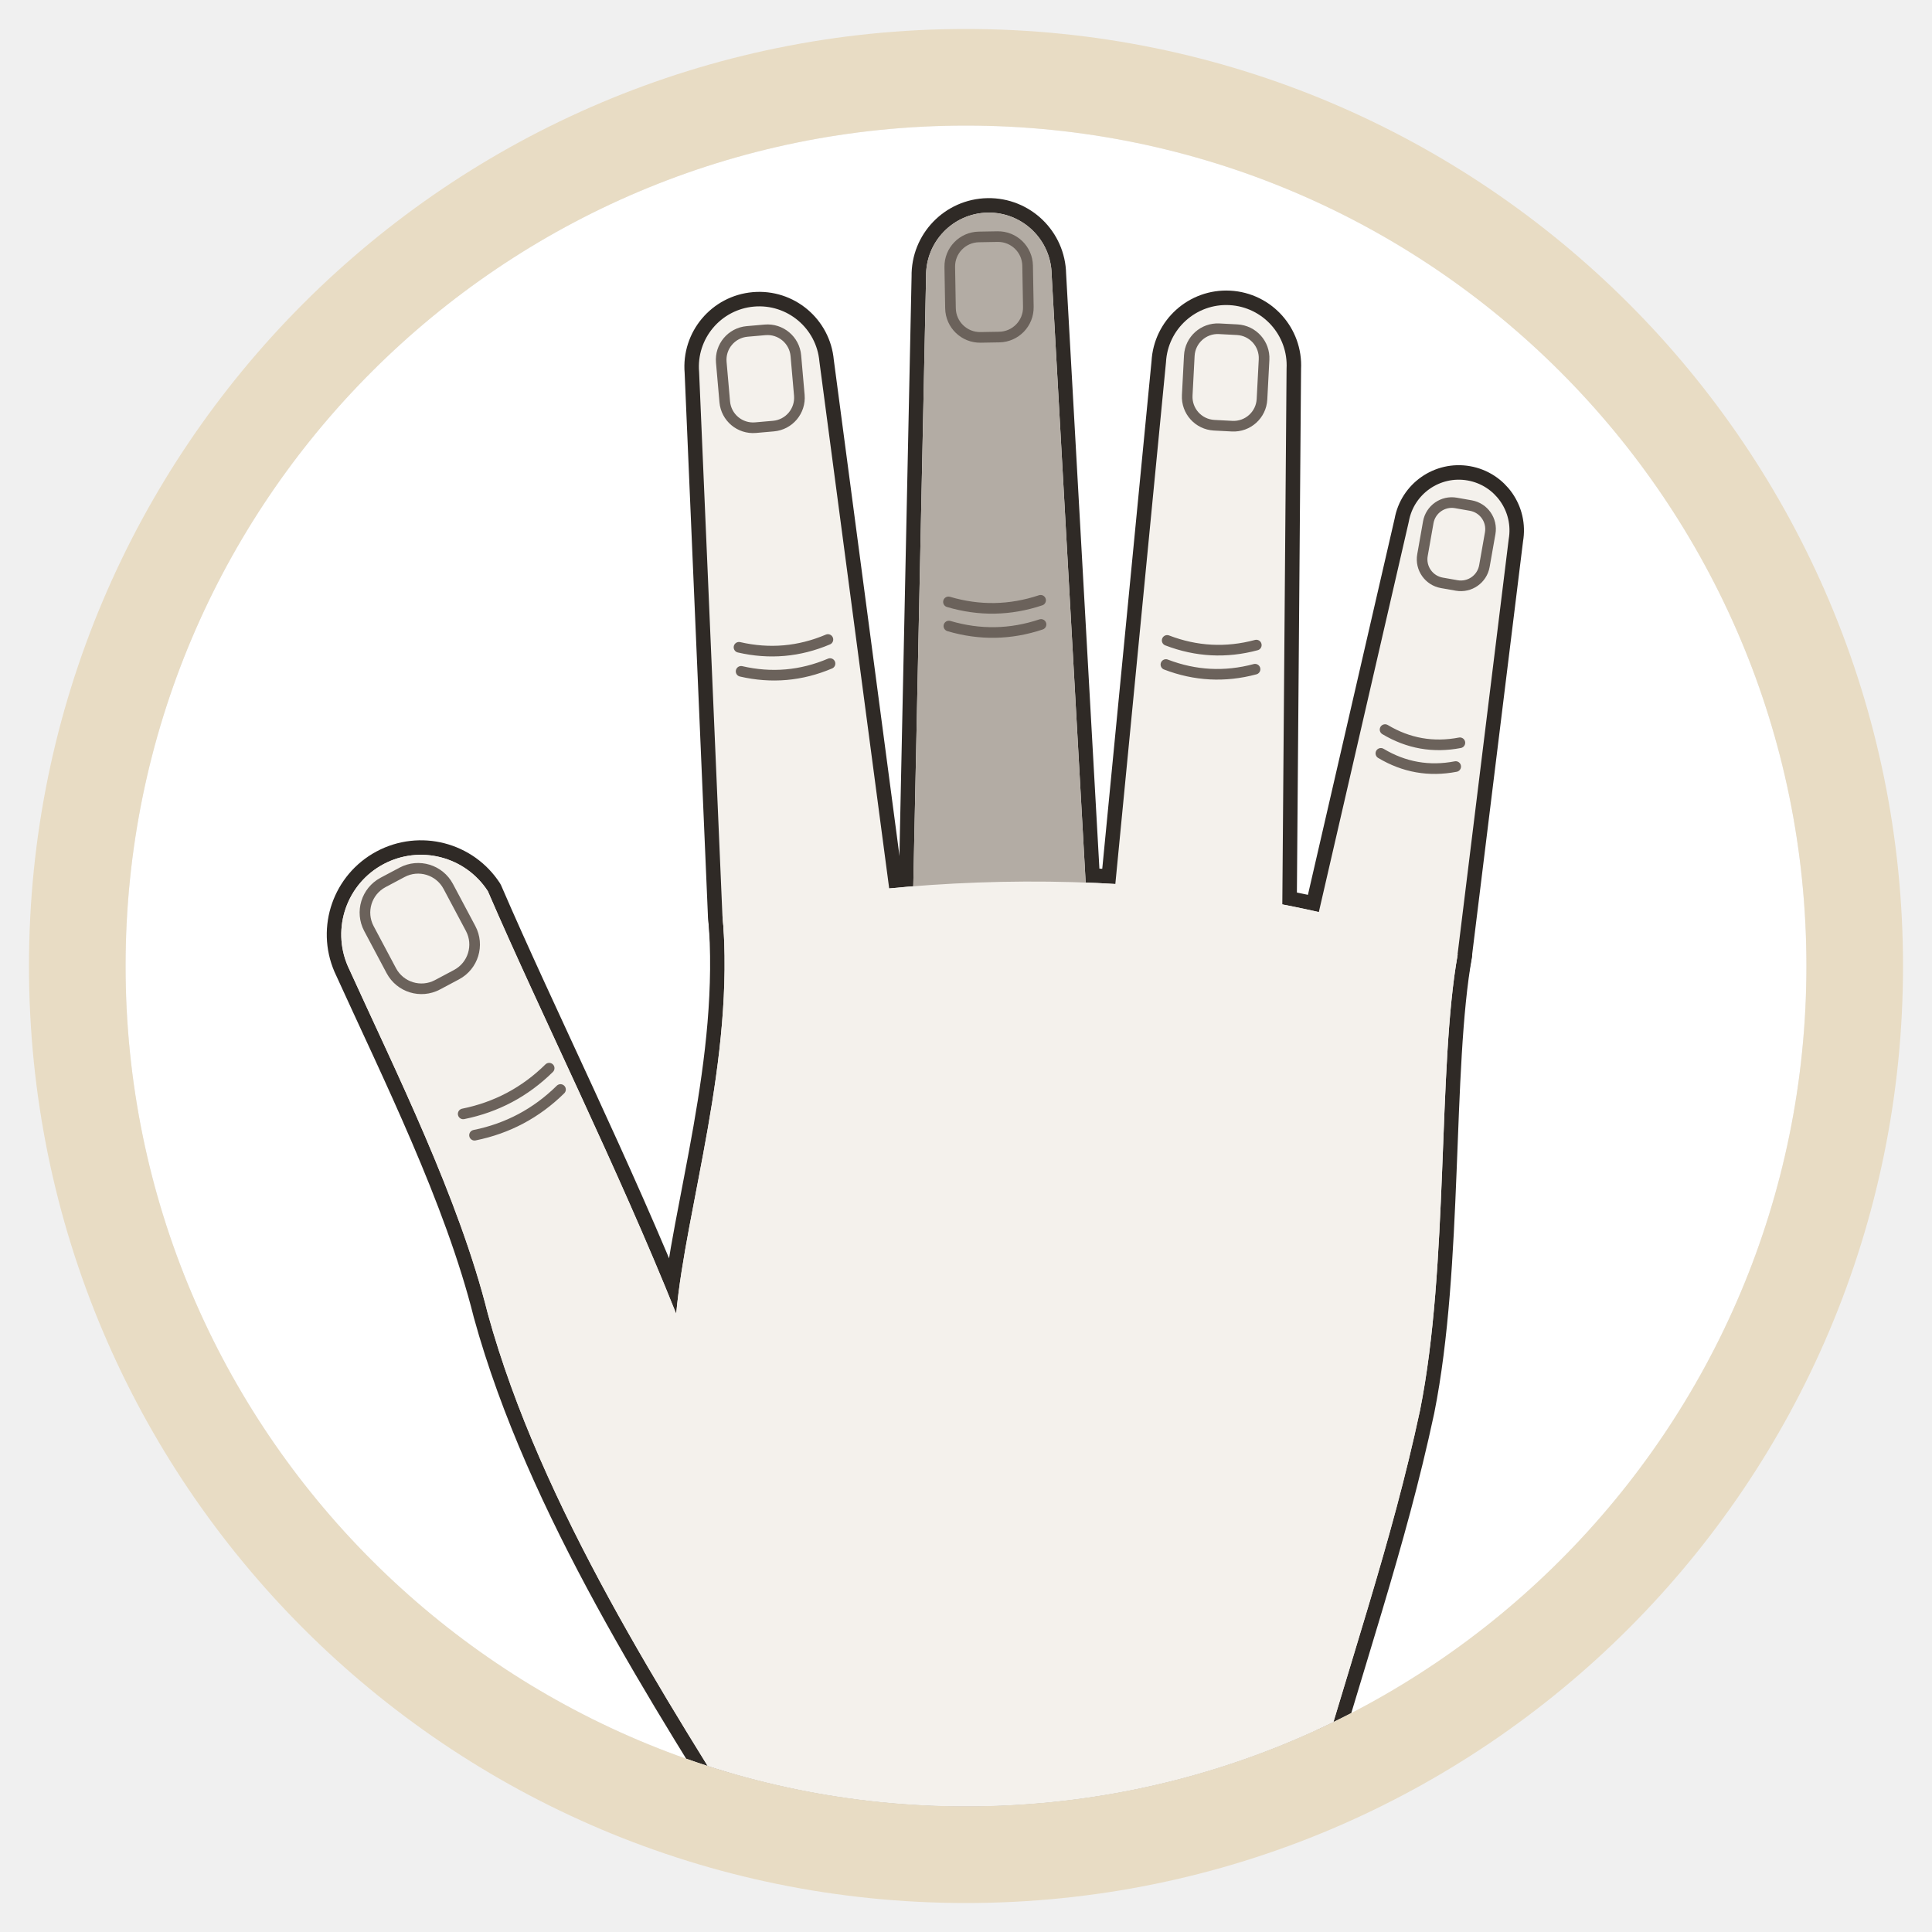
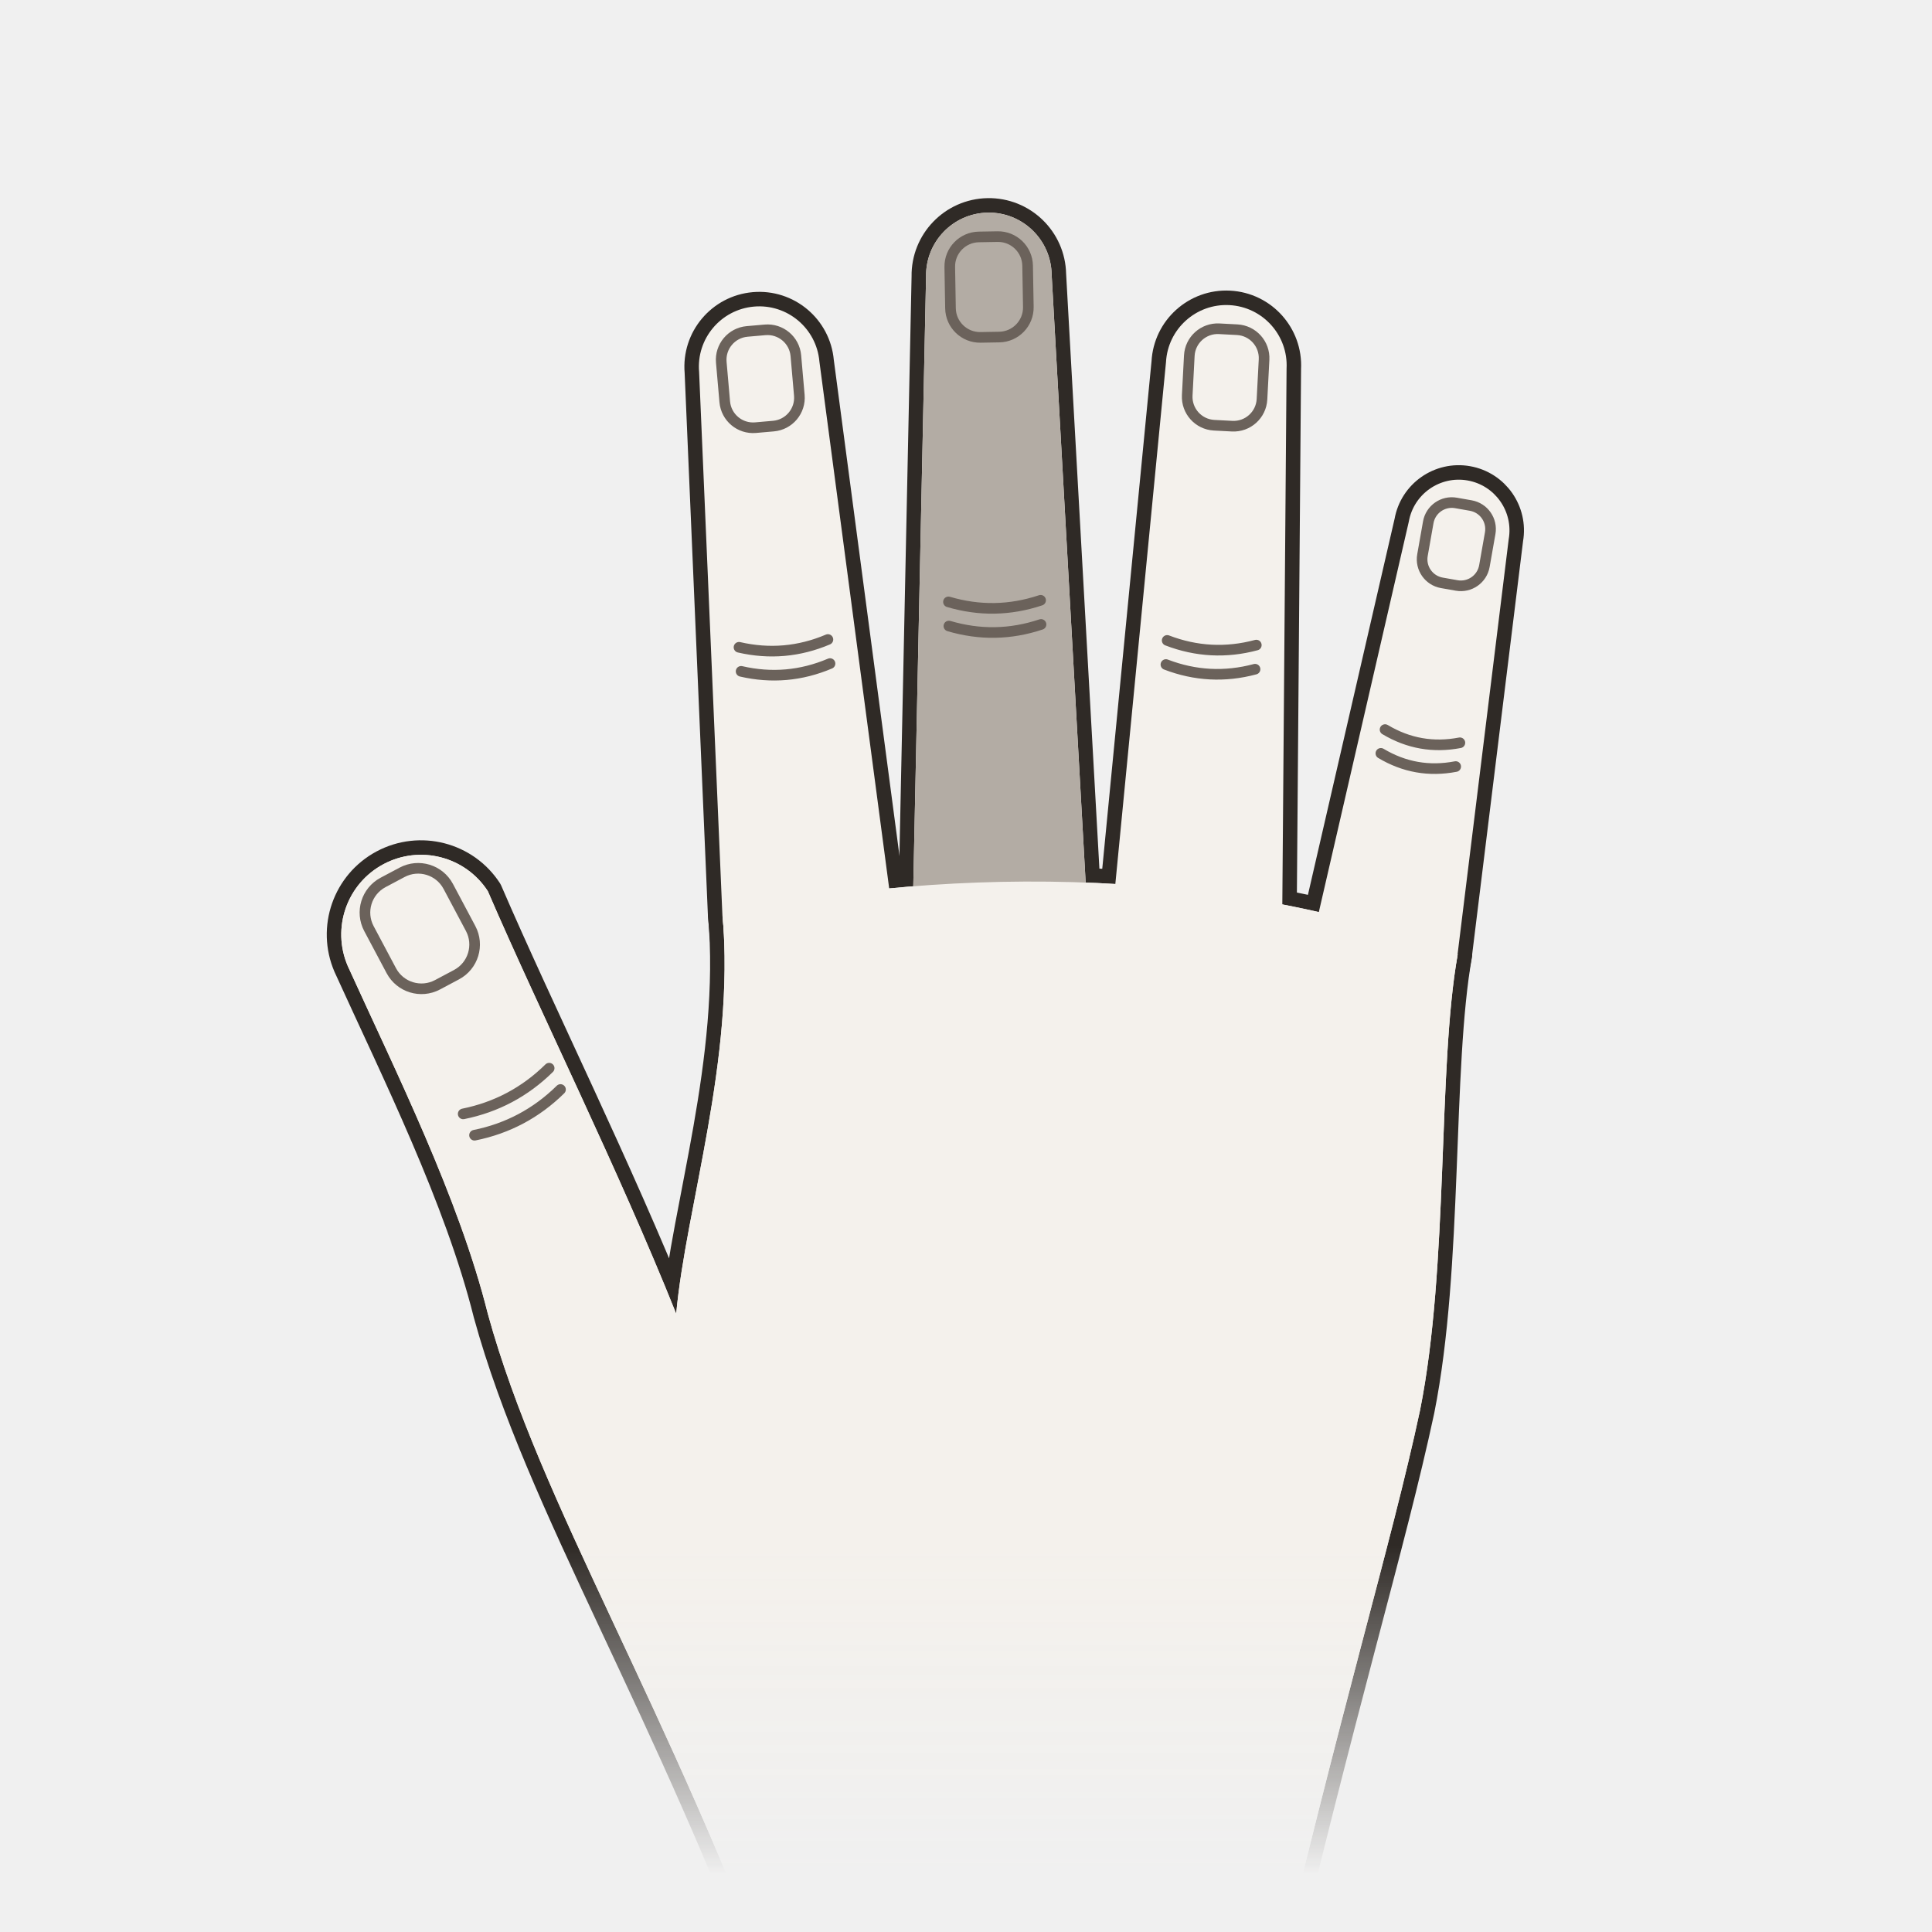
<svg xmlns="http://www.w3.org/2000/svg" viewBox="0 0 400 400" width="400" height="400">
  <defs>
-     <clipPath id="inside">
-       <circle cx="200" cy="200" r="174" />
-     </clipPath>
    <clipPath id="thumb">
      <path d="M140,272 Q120,290 98,294 L20,310 L20,120 L145,120 L143,190 Z" />
    </clipPath>
+     <linearGradient id="wrist" x1="0" y1="0" x2="0" y2="400" gradientUnits="userSpaceOnUse">
+       <stop offset="0.8" stop-color="#fff" />
+       <stop offset="0.97" stop-color="#fff" stop-opacity="0" />
+     </linearGradient>
+     <mask id="fade" maskUnits="userSpaceOnUse" x="0" y="0" width="400" height="400">
+       <rect width="400" height="400" fill="url(#wrist)" />
+     </mask>
  </defs>
-   <circle cx="200" cy="200" r="174" fill="#fff" />
-   <g clip-path="url(#inside)">
-     <g stroke="#2f2a26" stroke-width="6" stroke-linejoin="round" fill="#2f2a26">
-       <path d="M158,384 C138,352 112,312 101,272 C95,248 82,222 72,200 A16.5,16.5 0 0 1 101,184.5 C112,210 128,242 140,272 C142,250 152.2,219.4 149.6,189.5 C190,180 252,178 301.8,197.6 C297.6,221.2 300,262 294,292 C288,320 280,342 268,384 Z" />
-       <path d="M-17.5,40 L-17.5,0 L-12.5,-112.5 A12.5,12.5 0 0 1 12.5,-112.5 L17.5,0 L17.5,40 Z" transform="translate(167 188) rotate(-5)" />
-       <path d="M-18,40 L-18,0 L-13,-130 A13,13 0 0 1 13,-130 L18,0 L18,40 Z" transform="translate(207 187) rotate(-1)" />
-       <path d="M-17.5,40 L-17.5,0 L-12.5,-112.5 A12.5,12.5 0 0 1 12.5,-112.5 L17.5,0 L17.5,40 Z" transform="translate(248 188) rotate(3)" />
-       <path d="M-15,40 L-15,0 L-10.5,-86.5 A10.5,10.5 0 0 1 10.5,-86.5 L15,0 L15,40 Z" transform="translate(287 195) rotate(10)" />
-     </g>
-     <g fill="#f4f1ec">
-       <path d="M158,384 C138,352 112,312 101,272 C95,248 82,222 72,200 A16.5,16.5 0 0 1 101,184.5 C112,210 128,242 140,272 C142,250 152.2,219.4 149.6,189.5 C190,180 252,178 301.8,197.6 C297.6,221.2 300,262 294,292 C288,320 280,342 268,384 Z" />
-       <path d="M-17.5,40 L-17.5,0 L-12.5,-112.5 A12.5,12.5 0 0 1 12.5,-112.5 L17.5,0 L17.5,40 Z" transform="translate(167 188) rotate(-5)" />
-       <path d="M-18,40 L-18,0 L-13,-130 A13,13 0 0 1 13,-130 L18,0 L18,40 Z" transform="translate(207 187) rotate(-1)" />
-       <path d="M-17.5,40 L-17.5,0 L-12.5,-112.5 A12.5,12.5 0 0 1 12.5,-112.5 L17.5,0 L17.5,40 Z" transform="translate(248 188) rotate(3)" />
-       <path d="M-15,40 L-15,0 L-10.5,-86.5 A10.5,10.5 0 0 1 10.5,-86.5 L15,0 L15,40 Z" transform="translate(287 195) rotate(10)" />
-     </g>
-     <path d="M-18,40 L-18,0 L-13,-130 A13,13 0 0 1 13,-130 L18,0 L18,40 Z" transform="translate(207 187) rotate(-1)" fill="#b3aca4" />
-     <path d="M158,384 C138,352 112,312 101,272 C95,248 82,222 72,200 A16.5,16.5 0 0 1 101,184.5 C112,210 128,242 140,272 C142,250 152.2,219.4 149.6,189.5 C190,180 252,178 301.8,197.6 C297.6,221.2 300,262 294,292 C288,320 280,342 268,384 Z" fill="#f4f1ec" />
-     <g fill="none" stroke="#6b625b" stroke-width="2.2" stroke-linecap="round">
-       <rect x="-7.75" y="-120" width="15.5" height="20" rx="5.89" transform="translate(167 188) rotate(-5)" />
-       <rect x="-8.06" y="-138" width="16.12" height="20.8" rx="6.126" transform="translate(207 187) rotate(-1)" />
-       <rect x="-7.75" y="-120" width="15.5" height="20" rx="5.89" transform="translate(248 188) rotate(3)" />
-       <rect x="-6.51" y="-92" width="13.02" height="16.8" rx="4.948" transform="translate(287 195) rotate(10)" />
-       <rect x="-9.3" y="-91" width="18.6" height="24" rx="7.068" transform="translate(124 262) rotate(-28)" />
-       <path d="M-9.24,-55 Q0,-52 9.24,-55 M-9.24,-50 Q0,-47 9.24,-50" transform="translate(167 188) rotate(-5)" />
-       <path d="M-9.54,-62.56 Q0,-59.56 9.54,-62.56 M-9.54,-57.56 Q0,-54.56 9.54,-57.56" transform="translate(207 187) rotate(-1)" />
-       <path d="M-9.24,-55 Q0,-52 9.24,-55 M-9.24,-50 Q0,-47 9.24,-50" transform="translate(248 188) rotate(3)" />
-       <path d="M-7.866,-43.24 Q0,-40.24 7.866,-43.24 M-7.866,-38.24 Q0,-35.24 7.866,-38.24" transform="translate(287 195) rotate(10)" />
-       <path d="M-10.08,-40.9 Q0,-37.9 10.08,-40.9 M-10.08,-35.9 Q0,-32.9 10.08,-35.9" transform="translate(124 262) rotate(-28)" />
+   <g mask="url(#fade)">
+     <g>
+       <g stroke="#2f2a26" stroke-width="6" stroke-linejoin="round" fill="#2f2a26">
+         <path d="M163,420 C138,352 112,312 101,272 C95,248 82,222 72,200 A16.5,16.5 0 0 1 101,184.5 C112,210 128,242 140,272 C142,250 152.2,219.4 149.6,189.5 C190,180 252,178 301.8,197.6 C297.6,221.2 300,262 294,292 C288,320 278,352 262,420 Z" />
+         <path d="M-17.5,40 L-17.5,0 L-12.5,-112.5 A12.5,12.5 0 0 1 12.5,-112.5 L17.5,0 L17.5,40 Z" transform="translate(167 188) rotate(-5)" />
+         <path d="M-18,40 L-18,0 L-13,-130 A13,13 0 0 1 13,-130 L18,0 L18,40 Z" transform="translate(207 187) rotate(-1)" />
+         <path d="M-17.5,40 L-17.5,0 L-12.5,-112.5 A12.5,12.5 0 0 1 12.5,-112.5 L17.5,0 L17.5,40 Z" transform="translate(248 188) rotate(3)" />
+         <path d="M-15,40 L-15,0 L-10.5,-86.5 A10.5,10.5 0 0 1 10.5,-86.5 L15,0 L15,40 Z" transform="translate(287 195) rotate(10)" />
+       </g>
+       <g fill="#f4f1ec">
+         <path d="M163,420 C138,352 112,312 101,272 C95,248 82,222 72,200 A16.5,16.5 0 0 1 101,184.5 C112,210 128,242 140,272 C142,250 152.2,219.4 149.6,189.5 C190,180 252,178 301.8,197.6 C297.6,221.2 300,262 294,292 C288,320 278,352 262,420 Z" />
+         <path d="M-17.5,40 L-17.5,0 L-12.5,-112.5 A12.5,12.5 0 0 1 12.5,-112.5 L17.5,0 L17.5,40 Z" transform="translate(167 188) rotate(-5)" />
+         <path d="M-18,40 L-18,0 L-13,-130 A13,13 0 0 1 13,-130 L18,0 L18,40 Z" transform="translate(207 187) rotate(-1)" />
+         <path d="M-17.5,40 L-17.5,0 L-12.5,-112.5 A12.5,12.5 0 0 1 12.5,-112.5 L17.5,0 L17.5,40 Z" transform="translate(248 188) rotate(3)" />
+         <path d="M-15,40 L-15,0 L-10.5,-86.5 A10.5,10.5 0 0 1 10.5,-86.5 L15,0 L15,40 Z" transform="translate(287 195) rotate(10)" />
+       </g>
+       <path d="M-18,40 L-18,0 L-13,-130 A13,13 0 0 1 13,-130 L18,0 L18,40 Z" transform="translate(207 187) rotate(-1)" fill="#b3aca4" />
+       <path d="M163,420 C138,352 112,312 101,272 C95,248 82,222 72,200 A16.5,16.5 0 0 1 101,184.5 C112,210 128,242 140,272 C142,250 152.2,219.4 149.6,189.5 C190,180 252,178 301.8,197.6 C297.6,221.2 300,262 294,292 C288,320 278,352 262,420 Z" fill="#f4f1ec" />
+       <g fill="none" stroke="#6b625b" stroke-width="2.2" stroke-linecap="round">
+         <rect x="-7.75" y="-120" width="15.5" height="20" rx="5.89" transform="translate(167 188) rotate(-5)" />
+         <rect x="-8.06" y="-138" width="16.12" height="20.8" rx="6.126" transform="translate(207 187) rotate(-1)" />
+         <rect x="-7.75" y="-120" width="15.5" height="20" rx="5.89" transform="translate(248 188) rotate(3)" />
+         <rect x="-6.51" y="-92" width="13.02" height="16.8" rx="4.948" transform="translate(287 195) rotate(10)" />
+         <rect x="-9.3" y="-91" width="18.6" height="24" rx="7.068" transform="translate(124 262) rotate(-28)" />
+         <path d="M-9.24,-55 Q0,-52 9.24,-55 M-9.24,-50 Q0,-47 9.24,-50" transform="translate(167 188) rotate(-5)" />
+         <path d="M-9.54,-62.56 Q0,-59.56 9.54,-62.56 M-9.54,-57.56 Q0,-54.56 9.54,-57.56" transform="translate(207 187) rotate(-1)" />
+         <path d="M-9.24,-55 Q0,-52 9.24,-55 M-9.24,-50 Q0,-47 9.24,-50" transform="translate(248 188) rotate(3)" />
+         <path d="M-7.866,-43.24 Q0,-40.24 7.866,-43.24 M-7.866,-38.24 Q0,-35.24 7.866,-38.24" transform="translate(287 195) rotate(10)" />
+         <path d="M-10.08,-40.9 Q0,-37.9 10.08,-40.9 M-10.08,-35.9 Q0,-32.9 10.08,-35.9" transform="translate(124 262) rotate(-28)" />
+       </g>
    </g>
  </g>
-   <circle cx="200" cy="200" r="184" fill="none" stroke="#e8dcc4" stroke-width="20" />
</svg>
